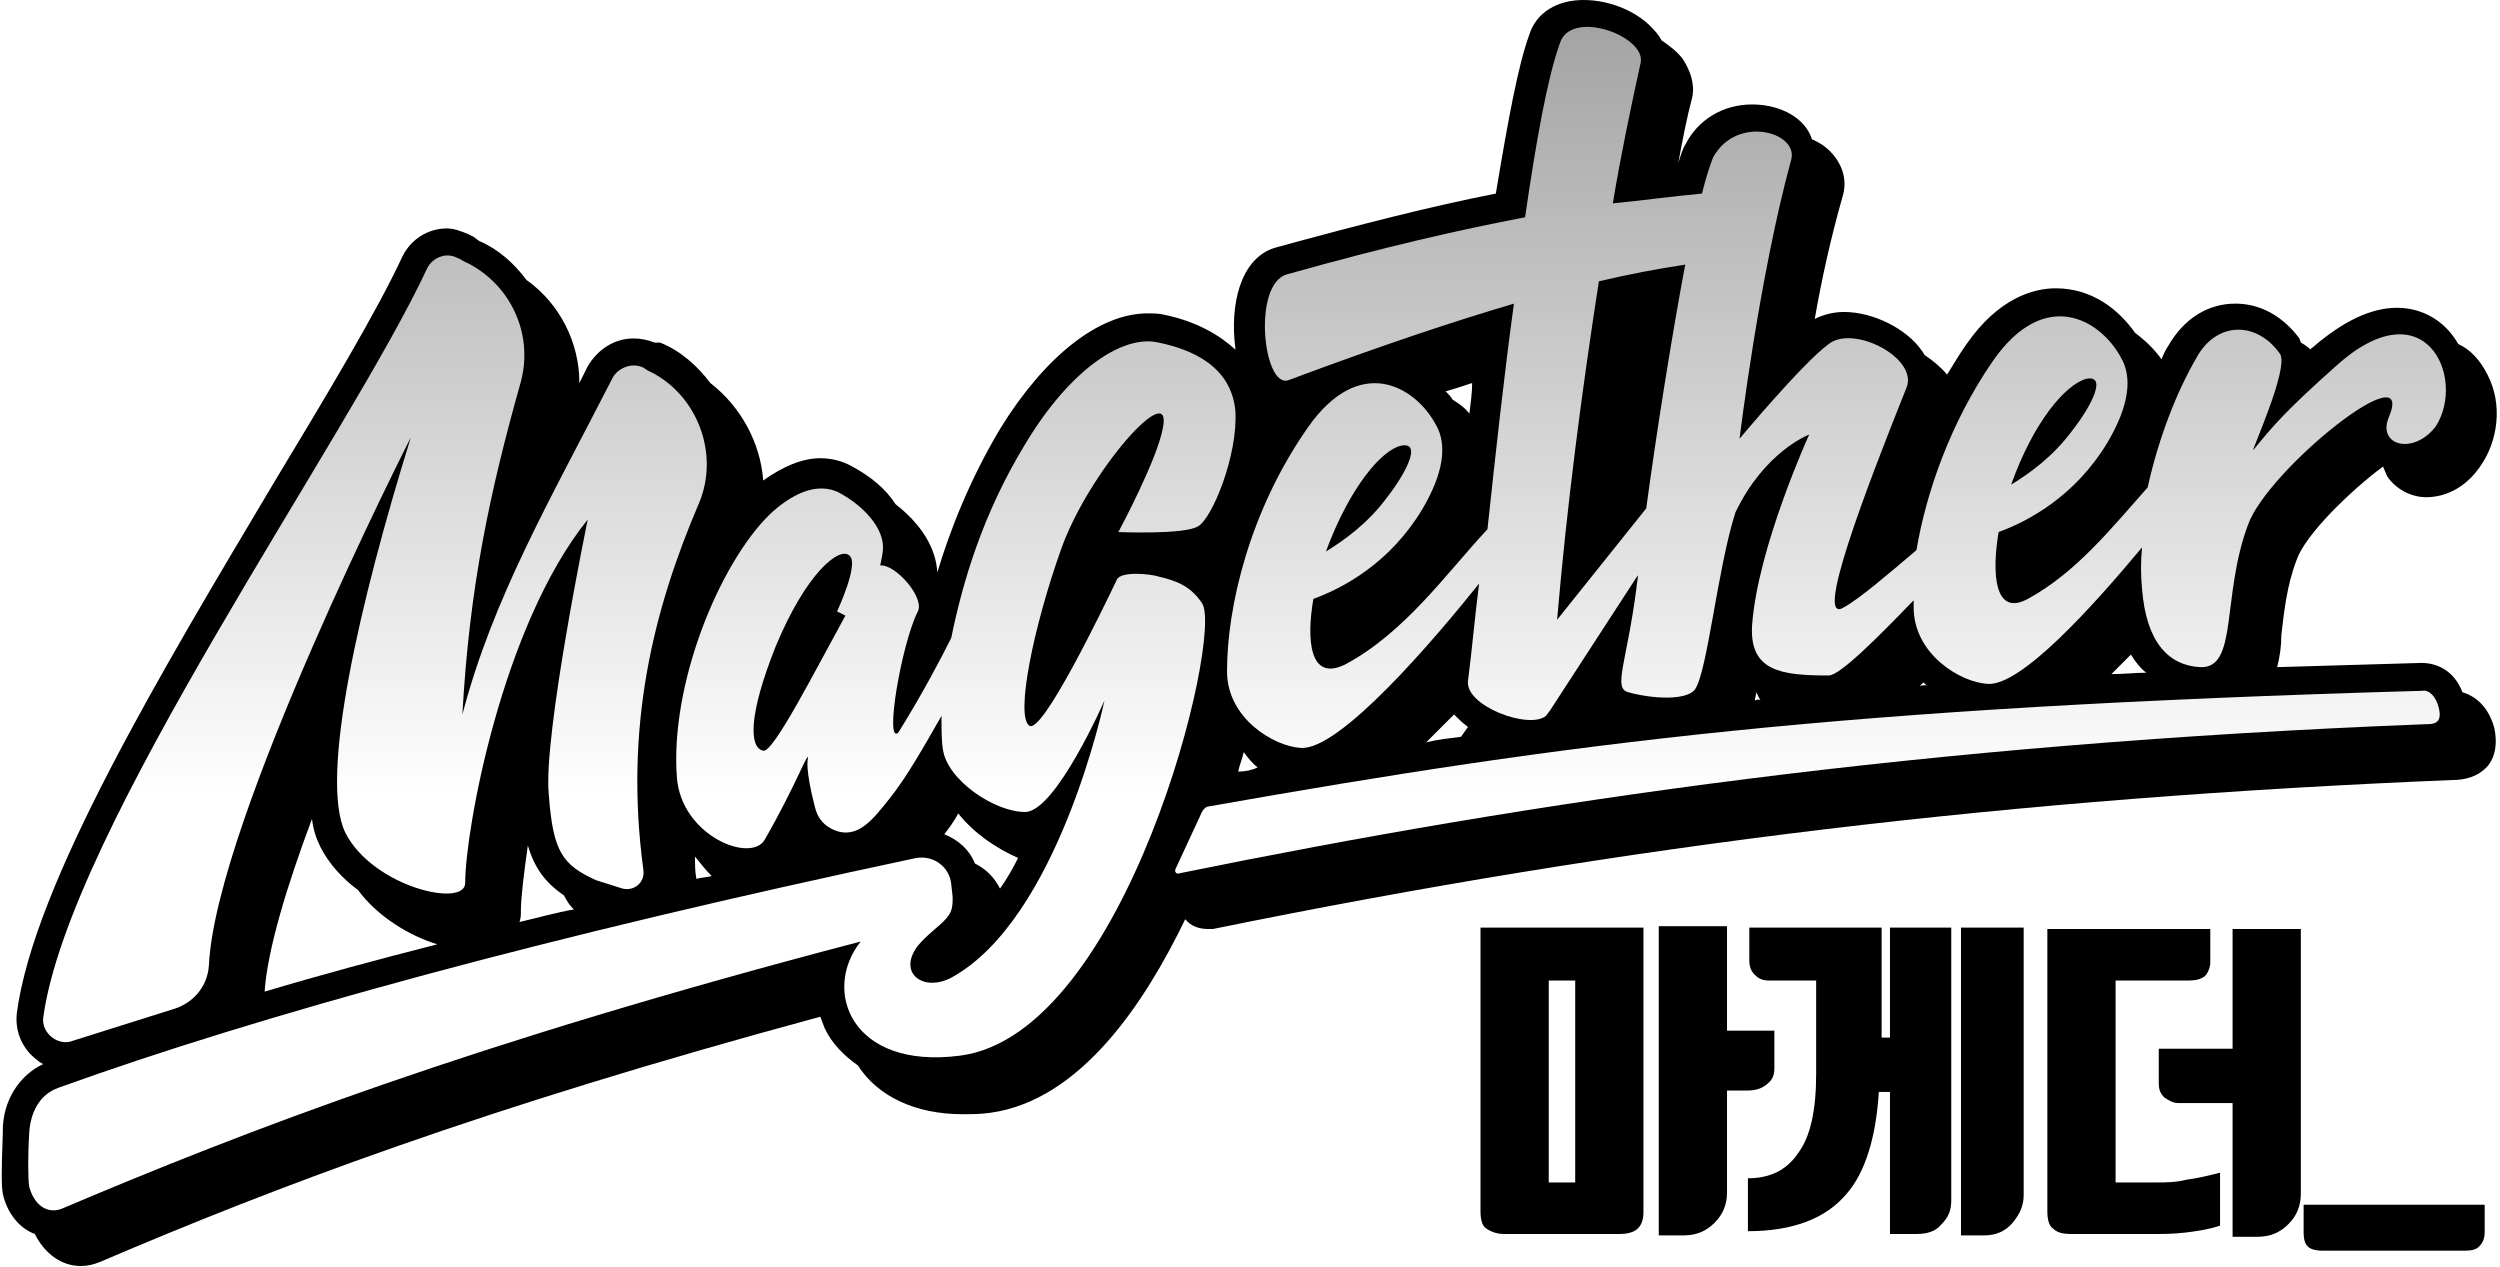
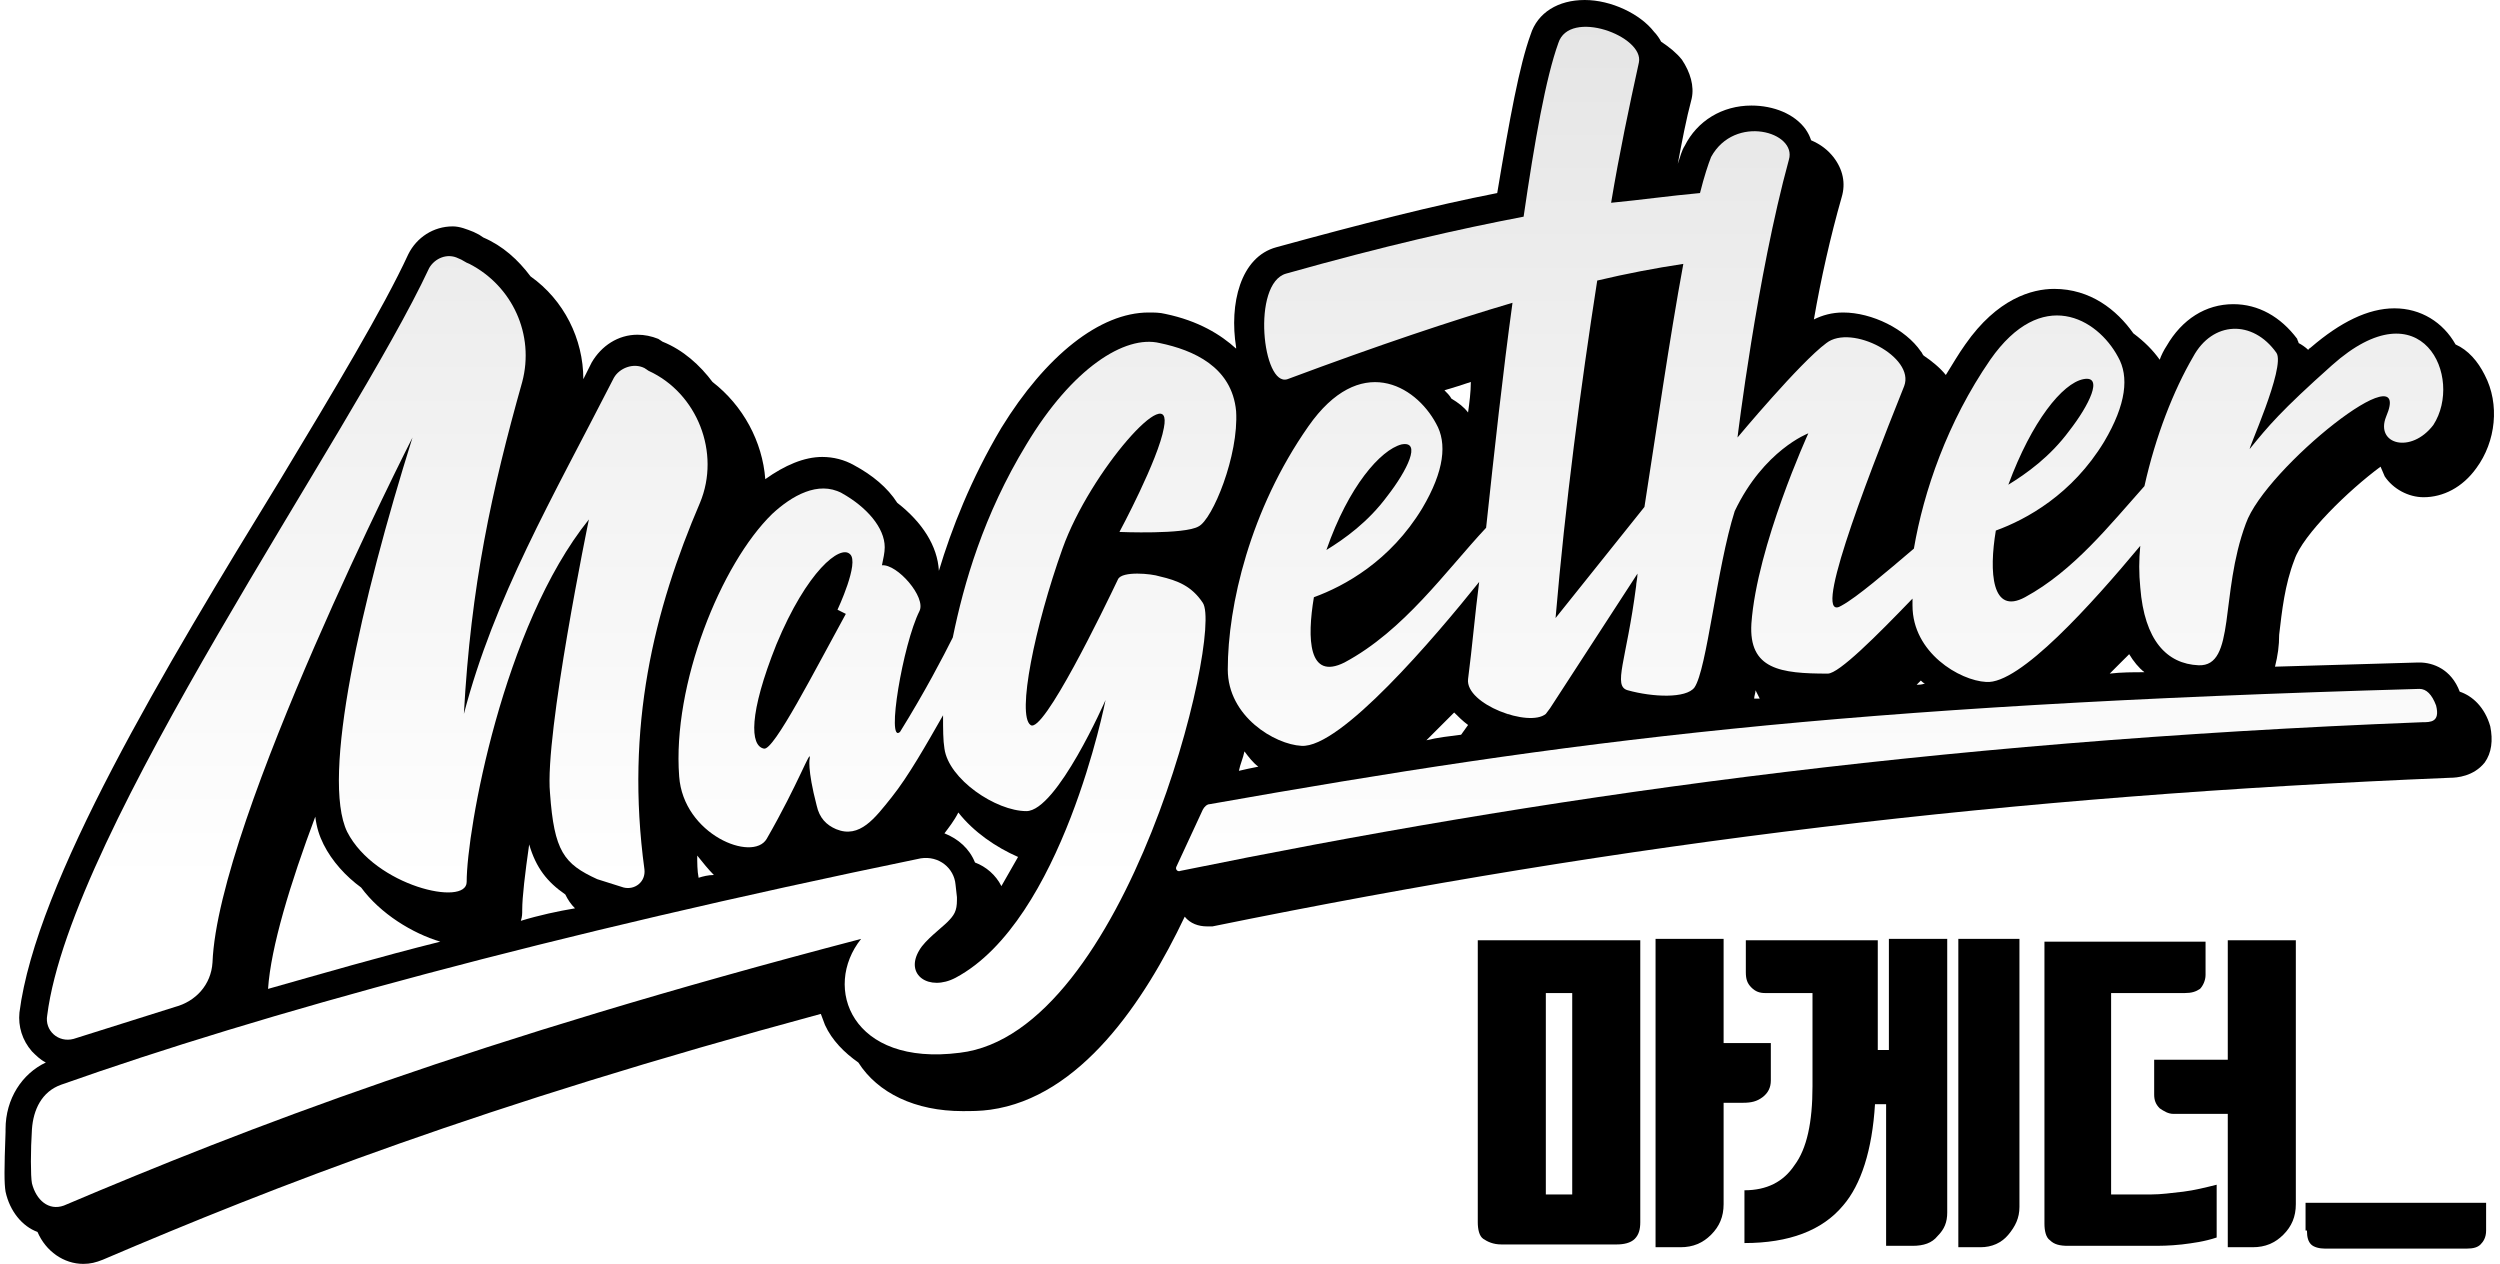
- <svg xmlns="http://www.w3.org/2000/svg" version="1.1" id="레이어_1" x="0px" y="0px" viewBox="0 0 179.5 90.9" style="enable-background:new 0 0 179.5 90.9;" xml:space="preserve">
+ <svg xmlns="http://www.w3.org/2000/svg" version="1.1" id="레이어_1" x="0px" y="0px" viewBox="0 0 180 91" style="enable-background:new 0 0 180 91;" xml:space="preserve">
  <style type="text/css">
	.st0{fill:none;}
- 	.st1{fill:url(#XMLID_95_);}
- 	.st2{fill:url(#XMLID_96_);}
- 	.st3{fill:url(#XMLID_97_);}
- 	.st4{fill:url(#XMLID_98_);}
- 	.st5{fill:url(#XMLID_99_);}
+ 	.st1{fill:url(#XMLID_59_);}
+ 	.st2{fill:url(#XMLID_60_);}
+ 	.st3{fill:url(#XMLID_61_);}
+ 	.st4{fill:url(#XMLID_63_);}
+ 	.st5{fill:url(#XMLID_249_);}
</style>
-   <g>
-     <rect x="111.2" y="70.4" class="st0" width="1.9" height="14.5" />
-     <path d="M127.4,76.7v-2.7H124v-7.5h-4.9v22.2h1.8c0.9,0,1.6-0.3,2.2-0.9s0.9-1.3,0.9-2.2v-7.3h1.4c0.6,0,1-0.1,1.4-0.4   C127.2,77.6,127.4,77.3,127.4,76.7z" />
-     <path d="M106.3,87c0,0.5,0.1,1,0.4,1.2s0.7,0.4,1.3,0.4h8.3c0.5,0,1-0.1,1.3-0.4s0.4-0.7,0.4-1.2V66.6h-11.7V87z M111.2,70.4h1.9   v14.5h-1.9V70.4z" />
-     <path d="M135.9,74.5h-0.8v-7.9h-9.5v2.3c0,0.5,0.1,0.8,0.4,1.1c0.3,0.3,0.6,0.4,1,0.4h3.4v6.7c0,2.6-0.4,4.5-1.3,5.7   c-0.8,1.2-2,1.8-3.6,1.8v3.8c3.2,0,5.6-0.9,7.1-2.7c1.3-1.5,2.1-4,2.3-7.3h0.8v10.2h1.9c0.8,0,1.4-0.2,1.8-0.7   c0.5-0.5,0.7-1,0.7-1.7V66.6h-4.4V74.5z" />
-     <path d="M140.9,88.7h1.6c0.8,0,1.5-0.3,2-0.9c0.5-0.6,0.8-1.2,0.8-2V66.6h-4.5V88.7z" />
-     <path d="M154.8,84.9h-2.9V70.4l5.3,0c0.5,0,0.8-0.1,1.1-0.3c0.2-0.2,0.4-0.6,0.4-1v-2.4H147V87c0,0.5,0.1,1,0.4,1.2   c0.3,0.3,0.7,0.4,1.3,0.4h6c0.6,0,1.3,0,2.2-0.1c0.8-0.1,1.6-0.2,2.5-0.5v-3.8c-0.8,0.2-1.6,0.4-2.4,0.5   C156.2,84.9,155.5,84.9,154.8,84.9z" />
-     <path d="M160.3,75.3H155v2.5c0,0.4,0.1,0.7,0.4,1c0.3,0.2,0.6,0.4,1,0.4h3.9v9.6h1.8c0.9,0,1.6-0.3,2.2-0.9s0.9-1.3,0.9-2.2v-19   h-4.9V75.3z" />
-     <path d="M165.4,88.5c0,0.5,0.1,0.8,0.3,1c0.2,0.2,0.6,0.3,1,0.3H177c0.5,0,0.8-0.1,1-0.3c0.2-0.2,0.4-0.5,0.4-1v-2h-13V88.5z" />
-     <path d="M176.8,49.7c-0.6-1.6-1.9-2.1-2.9-2.1h0l-0.1,0c-3.6,0.1-7,0.2-10.3,0.3c0.2-0.8,0.3-1.5,0.3-2.3c0.2-1.7,0.4-3.6,1.1-5.4   c0.6-1.8,3.9-5,6.2-6.7c0.1,0.2,0.2,0.5,0.3,0.7c0.6,0.9,1.7,1.5,2.8,1.5c1.4,0,2.8-0.7,3.8-2.1c1.4-1.9,1.7-4.6,0.6-6.7   c-0.5-1-1.2-1.8-2.1-2.2c-0.9-1.6-2.5-2.6-4.4-2.6c-1.9,0-3.9,1-6,2.8c-0.1,0.1-0.2,0.1-0.2,0.2c-0.2-0.2-0.5-0.4-0.7-0.5   c0-0.1-0.1-0.2-0.1-0.3c-1.2-1.6-2.8-2.5-4.6-2.5c-2,0-3.7,1.1-4.8,3c-0.2,0.3-0.4,0.7-0.5,1c-0.5-0.7-1.1-1.3-1.9-1.9   c-1.2-1.7-3.1-3.2-5.7-3.2c-1.6,0-4.1,0.7-6.4,4c-0.5,0.7-0.9,1.4-1.4,2.2c-0.4-0.5-1-1-1.6-1.4c-0.1-0.1-0.1-0.2-0.2-0.3   c-1.1-1.6-3.5-2.8-5.6-2.8c-0.8,0-1.5,0.2-2.1,0.5c0.5-2.9,1.2-6,2-8.8c0.3-1,0.1-2-0.6-2.9c-0.4-0.5-0.9-0.9-1.6-1.2   c-0.1-0.3-0.2-0.5-0.4-0.8c-0.8-1.1-2.3-1.7-3.9-1.7c-2.1,0-3.9,1.1-4.8,2.9c-0.2,0.3-0.3,0.7-0.5,1.3c0.3-1.6,0.6-3.2,1-4.7   c0.2-0.9-0.1-1.9-0.7-2.8c-0.4-0.5-0.9-0.9-1.5-1.3c-0.1-0.2-0.3-0.5-0.5-0.7c-1.1-1.3-3.1-2.2-5.1-2.2h0c-1.9,0-3.4,0.9-3.9,2.5   c-0.8,2.2-1.5,6-2.4,11.4c-4.6,0.9-9.7,2.2-15.9,3.9C89,18.6,88.3,22,88.7,25c0,0,0,0.1,0,0.1c-1.1-1-2.7-2-5.1-2.5   c-0.4-0.1-0.8-0.1-1.2-0.1h0c-3.5,0-7.4,3.1-10.6,8.3c-2.2,3.7-3.6,7.3-4.5,10.3c0,0,0,0,0,0c-0.1-1.8-1.2-3.5-3-4.9   c-0.7-1.1-1.8-2-3.1-2.7c-0.7-0.4-1.5-0.6-2.3-0.6c-1.3,0-2.7,0.6-4.1,1.6c-0.2-2.7-1.6-5.3-3.8-7c-0.9-1.2-2.1-2.3-3.6-2.9   L47,24.6c-0.5-0.2-1-0.3-1.5-0.3c-1.4,0-2.6,0.8-3.3,2c-0.2,0.4-0.4,0.8-0.6,1.2c0-2.9-1.4-5.7-3.8-7.4c-0.9-1.2-2-2.2-3.4-2.8   L34,17l-0.4-0.2c-0.5-0.2-1-0.4-1.5-0.4c-1.4,0-2.6,0.8-3.2,2c-1.8,3.9-5.4,9.9-9.2,16.2C11.6,48.2,2.4,63.5,1.2,72.8   c-0.1,1,0.2,2,0.9,2.8c0.3,0.3,0.6,0.6,1,0.8c-1.7,0.8-2.9,2.6-2.9,4.8l0,0.2c-0.1,2.7-0.1,3.7,0,4.3c0.3,1.4,1.2,2.5,2.3,2.9   c0.7,1.4,1.9,2.3,3.3,2.3c0.5,0,0.9-0.1,1.4-0.3C19.6,85.3,34.5,79.6,58.9,73c0.1,0.3,0.2,0.5,0.3,0.8c0.5,1.1,1.4,2,2.4,2.7   c1.4,2.2,4.1,3.5,7.5,3.5c0.6,0,1.3,0,2-0.1C77.6,79,82.2,72,85.1,66c0.4,0.5,1,0.7,1.6,0.7c0.2,0,0.3,0,0.4,0   c29.9-6.1,57.4-9.4,89.1-10.7c0.5,0,1.7-0.1,2.5-1.1c0.5-0.7,0.6-1.6,0.4-2.6C178.7,50.8,177.8,50,176.8,49.7z M19,71.2   c0.2-3,1.6-7.6,3.4-12.4c0.1,0.8,0.3,1.4,0.6,2c0.6,1.2,1.6,2.3,2.7,3.1c1.4,1.9,3.7,3.3,5.7,3.9C27.1,68.9,23,70,19,71.2z    M37.3,66.2c0.1-0.3,0.1-0.5,0.1-0.8c0-0.9,0.2-2.6,0.5-4.7c0.5,1.7,1.3,2.7,2.6,3.6c0.2,0.4,0.4,0.7,0.7,1   C40,65.5,38.6,65.9,37.3,66.2z M50,63.1c-0.1-0.5-0.1-1.1-0.1-1.6c0.4,0.5,0.8,1,1.2,1.4C50.7,63,50.4,63,50,63.1z M71.8,63.8   C71.4,63,70.8,62.4,70,62c-0.4-1-1.2-1.7-2.2-2.1c0.3-0.4,0.7-0.9,1-1.5c1.1,1.4,2.7,2.5,4.3,3.2C72.7,62.4,72.3,63.1,71.8,63.8z    M88.9,55.4c0.1-0.5,0.3-0.9,0.4-1.4c0,0,0,0,0,0c0.3,0.4,0.6,0.8,1,1.1C89.9,55.3,89.4,55.4,88.9,55.4z M104.9,52.9   c-0.8,0.1-1.7,0.2-2.5,0.4c0.6-0.6,1.3-1.3,2-2c0.3,0.3,0.6,0.6,1,0.9L104.9,52.9z M105.5,29.7c-0.3-0.4-0.7-0.7-1.2-1   c-0.1-0.2-0.3-0.4-0.5-0.6c0.7-0.2,1.3-0.4,1.9-0.6C105.7,28.2,105.6,28.9,105.5,29.7z M126,50.3c0-0.2,0.1-0.4,0.1-0.6   c0.1,0.2,0.2,0.4,0.3,0.6C126.3,50.2,126.2,50.2,126,50.3z M137.8,49.3c0.1-0.1,0.2-0.2,0.3-0.3c0.1,0.1,0.2,0.2,0.3,0.2   C138.1,49.2,137.9,49.2,137.8,49.3z M151.6,48.4c0.4-0.4,0.9-0.9,1.4-1.4c0.3,0.5,0.7,1,1.1,1.3C153.3,48.3,152.5,48.4,151.6,48.4z   " />
-     <g>
+   <g id="XMLID_89_">
+     <g id="XMLID_18_">
+       <rect id="XMLID_157_" x="111.3" y="71.5" class="st0" width="1.9" height="14.5" />
+       <path id="XMLID_156_" d="M127.5,77.8v-2.7h-3.4v-7.5h-4.9v22.2h1.8c0.9,0,1.6-0.3,2.2-0.9s0.9-1.3,0.9-2.2v-7.3h1.4    c0.6,0,1-0.1,1.4-0.4C127.3,78.7,127.5,78.3,127.5,77.8z" />
+       <path id="XMLID_153_" d="M106.4,88c0,0.5,0.1,1,0.4,1.2s0.7,0.4,1.3,0.4h8.3c0.5,0,1-0.1,1.3-0.4s0.4-0.7,0.4-1.2V67.7h-11.7V88z     M111.3,71.5h1.9v14.5h-1.9V71.5z" />
+       <path id="XMLID_152_" d="M136,75.6h-0.8v-7.9h-9.5V70c0,0.5,0.1,0.8,0.4,1.1c0.3,0.3,0.6,0.4,1,0.4h3.4v6.7c0,2.6-0.4,4.5-1.3,5.7    c-0.8,1.2-2,1.8-3.6,1.8v3.8c3.2,0,5.6-0.9,7.1-2.7c1.3-1.5,2.1-4,2.3-7.3h0.8v10.2h1.9c0.8,0,1.4-0.2,1.8-0.7    c0.5-0.5,0.7-1,0.7-1.7V67.6H136V75.6z" />
+       <path id="XMLID_151_" d="M141,89.8h1.6c0.8,0,1.5-0.3,2-0.9c0.5-0.6,0.8-1.2,0.8-2V67.6H141V89.8z" />
+       <path id="XMLID_150_" d="M154.9,86H152V71.5l5.3,0c0.5,0,0.8-0.1,1.1-0.3c0.2-0.2,0.4-0.6,0.4-1v-2.4h-11.6v20.3    c0,0.5,0.1,1,0.4,1.2c0.3,0.3,0.7,0.4,1.3,0.4h6c0.6,0,1.3,0,2.2-0.1c0.8-0.1,1.6-0.2,2.5-0.5v-3.8c-0.8,0.2-1.6,0.4-2.4,0.5    C156.3,85.9,155.6,86,154.9,86z" />
+       <path id="XMLID_149_" d="M160.4,76.3h-5.3v2.5c0,0.4,0.1,0.7,0.4,1c0.3,0.2,0.6,0.4,1,0.4h3.9v9.6h1.8c0.9,0,1.6-0.3,2.2-0.9    s0.9-1.3,0.9-2.2v-19h-4.9V76.3z" />
+       <path id="XMLID_148_" d="M166.1,88.6c0,0.5,0.1,0.8,0.3,1c0.2,0.2,0.6,0.3,1,0.3h10.2c0.5,0,0.8-0.1,1-0.3c0.2-0.2,0.4-0.5,0.4-1    v-2h-13V88.6z" />
+     </g>
+     <path id="XMLID_136_" d="M177.1,49.8c-0.6-1.6-1.9-2.1-2.9-2.1h0l-0.1,0c-3.6,0.1-7,0.2-10.3,0.3c0.2-0.8,0.3-1.5,0.3-2.3   c0.2-1.7,0.4-3.6,1.1-5.4c0.6-1.8,3.9-5,6.2-6.7c0.1,0.2,0.2,0.5,0.3,0.7c0.6,0.9,1.7,1.5,2.8,1.5c1.4,0,2.8-0.7,3.8-2.1   c1.4-1.9,1.7-4.6,0.6-6.7c-0.5-1-1.2-1.8-2.1-2.2c-0.9-1.6-2.5-2.6-4.4-2.6c-1.9,0-3.9,1-6,2.8c-0.1,0.1-0.2,0.1-0.2,0.2   c-0.2-0.2-0.5-0.4-0.7-0.5c0-0.1-0.1-0.2-0.1-0.3c-1.2-1.6-2.8-2.5-4.6-2.5c-2,0-3.7,1.1-4.8,3c-0.2,0.3-0.4,0.7-0.5,1   c-0.5-0.7-1.1-1.3-1.9-1.9c-1.2-1.7-3.1-3.2-5.7-3.2c-1.6,0-4.1,0.7-6.4,4c-0.5,0.7-0.9,1.4-1.4,2.2c-0.4-0.5-1-1-1.6-1.4   c-0.1-0.1-0.1-0.2-0.2-0.3c-1.1-1.6-3.5-2.8-5.6-2.8c-0.8,0-1.5,0.2-2.1,0.5c0.5-2.9,1.2-6,2-8.8c0.3-1,0.1-2-0.6-2.9   c-0.4-0.5-0.9-0.9-1.6-1.2c-0.1-0.3-0.2-0.5-0.4-0.8c-0.8-1.1-2.3-1.7-3.9-1.7c-2.1,0-3.9,1.1-4.8,2.9c-0.2,0.3-0.3,0.7-0.5,1.3   c0.3-1.6,0.6-3.2,1-4.7c0.2-0.9-0.1-1.9-0.7-2.8c-0.4-0.5-0.9-0.9-1.5-1.3c-0.1-0.2-0.3-0.5-0.5-0.7C118.1,1,116,0,114.1,0h0   c-1.9,0-3.4,0.9-3.9,2.5c-0.8,2.2-1.5,6-2.4,11.4c-4.6,0.9-9.7,2.2-15.9,3.9c-2.6,0.7-3.4,4.1-2.9,7.2c0,0,0,0.1,0,0.1   c-1.1-1-2.7-2-5.1-2.5c-0.4-0.1-0.8-0.1-1.2-0.1h0c-3.5,0-7.4,3.1-10.6,8.3c-2.2,3.7-3.6,7.3-4.5,10.3c0,0,0,0,0,0   c-0.1-1.8-1.2-3.5-3-4.9c-0.7-1.1-1.8-2-3.1-2.7c-0.7-0.4-1.5-0.6-2.3-0.6c-1.3,0-2.7,0.6-4.1,1.6c-0.2-2.7-1.6-5.3-3.8-7   c-0.9-1.2-2.1-2.3-3.6-2.9l-0.3-0.2c-0.5-0.2-1-0.3-1.5-0.3c-1.4,0-2.6,0.8-3.3,2c-0.2,0.4-0.4,0.8-0.6,1.2c0-2.9-1.4-5.7-3.8-7.4   c-0.9-1.2-2-2.2-3.4-2.8l-0.3-0.2l-0.4-0.2c-0.5-0.2-1-0.4-1.5-0.4c-1.4,0-2.6,0.8-3.2,2c-1.8,3.9-5.4,9.9-9.2,16.2   C11.8,48.2,2.6,63.5,1.4,72.9c-0.1,1,0.2,2,0.9,2.8c0.3,0.3,0.6,0.6,1,0.8c-1.7,0.8-2.9,2.6-2.9,4.8l0,0.2c-0.1,2.7-0.1,3.7,0,4.3   c0.3,1.4,1.2,2.5,2.3,2.9C3.3,90.1,4.6,91,6,91c0.5,0,0.9-0.1,1.4-0.3C19.8,85.4,34.7,79.6,59.1,73c0.1,0.3,0.2,0.5,0.3,0.8   c0.5,1.1,1.4,2,2.4,2.7c1.4,2.2,4.1,3.5,7.5,3.5c0.6,0,1.3,0,2-0.1C77.8,79,82.4,72.1,85.3,66c0.4,0.5,1,0.7,1.6,0.7   c0.2,0,0.3,0,0.4,0c29.9-6.1,57.4-9.4,89.1-10.7c0.5,0,1.7-0.1,2.5-1.1c0.5-0.7,0.6-1.6,0.4-2.6C178.9,50.9,178,50.1,177.1,49.8z    M19.3,71.2c0.2-3,1.6-7.6,3.4-12.4c0.1,0.8,0.3,1.4,0.6,2c0.6,1.2,1.6,2.3,2.7,3.1c1.4,1.9,3.7,3.3,5.7,3.9   C27.3,68.9,23.2,70.1,19.3,71.2z M37.5,66.3c0.1-0.3,0.1-0.5,0.1-0.8c0-0.9,0.2-2.6,0.5-4.7c0.5,1.7,1.3,2.7,2.6,3.6   c0.2,0.4,0.4,0.7,0.7,1C40.2,65.6,38.8,65.9,37.5,66.3z M50.3,63.2c-0.1-0.5-0.1-1.1-0.1-1.6c0.4,0.5,0.8,1,1.2,1.4   C51,63,50.6,63.1,50.3,63.2z M72.1,63.8c-0.4-0.8-1.1-1.4-1.9-1.7c-0.4-1-1.2-1.7-2.2-2.1c0.3-0.4,0.7-0.9,1-1.5   c1.1,1.4,2.7,2.5,4.3,3.2C72.9,62.4,72.5,63.1,72.1,63.8z M89.2,55.5c0.1-0.5,0.3-0.9,0.4-1.4c0,0,0,0,0,0c0.3,0.4,0.6,0.8,1,1.1   C90.1,55.3,89.6,55.4,89.2,55.5z M105.2,52.9c-0.8,0.1-1.7,0.2-2.5,0.4c0.6-0.6,1.3-1.3,2-2c0.3,0.3,0.6,0.6,1,0.9L105.2,52.9z    M105.7,29.7c-0.3-0.4-0.7-0.7-1.2-1c-0.1-0.2-0.3-0.4-0.5-0.6c0.7-0.2,1.3-0.4,1.9-0.6C105.9,28.2,105.8,29,105.7,29.7z    M126.3,50.3c0-0.2,0.1-0.4,0.1-0.6c0.1,0.2,0.2,0.4,0.3,0.6C126.6,50.3,126.4,50.3,126.3,50.3z M138,49.3c0.1-0.1,0.2-0.2,0.3-0.3   c0.1,0.1,0.2,0.2,0.3,0.2C138.4,49.3,138.2,49.3,138,49.3z M151.9,48.5c0.4-0.4,0.9-0.9,1.4-1.4c0.3,0.5,0.7,1,1.1,1.3   C153.6,48.4,152.7,48.4,151.9,48.5z" />
+     <g id="XMLID_90_">
      <g id="XMLID_7_">
-         <linearGradient id="XMLID_95_" gradientUnits="userSpaceOnUse" x1="26.95" y1="57.251" x2="26.95" y2="-97.467">
+         <linearGradient id="XMLID_59_" gradientUnits="userSpaceOnUse" x1="27.188" y1="63.546" x2="27.188" y2="-58.497">
          <stop offset="0" style="stop-color:#FFFFFF" />
-           <stop offset="1" style="stop-color:#000000" />
+           <stop offset="1" style="stop-color:#CCCCCC" />
        </linearGradient>
-         <path id="XMLID_30_" class="st1" d="M5,74.8l7.3-2.3c1.5-0.4,2.6-1.6,2.7-3.2c0.5-10.4,14.5-37.9,14.5-37.9     c-3.7,11.9-6.6,24.5-4.7,28.4c2,3.9,8.6,5.4,8.6,3.6c0-3.7,2.6-18.4,8.8-26.1c0,0-3.2,15.5-2.8,19.7c0.3,4.2,1,5.1,3.4,6.2     l1.9,0.6c0.8,0.2,1.6-0.4,1.5-1.3c-1.4-10.3,0.7-18.7,4-26.4c1.5-3.6-0.2-7.9-3.7-9.5l-0.3-0.2c-0.8-0.4-1.8,0-2.2,0.7     c-4.5,8.8-8.6,15.8-10.8,24.2c0.5-9.2,2-16.1,4.2-23.9c0.9-3.4-0.7-6.9-3.8-8.5c-0.3-0.1-0.5-0.3-0.8-0.4c-0.8-0.4-1.7,0-2.1,0.7     C25.1,31.3,4.9,59.6,3.1,73.1C3,74.1,4,75,5,74.8z" />
+         <path id="XMLID_250_" class="st1" d="M5.3,74.8l7.3-2.3c1.5-0.4,2.6-1.6,2.7-3.2C15.7,59,29.7,31.5,29.7,31.5     C26,43.3,23.1,56,25,59.9c2,3.9,8.6,5.4,8.6,3.6c0-3.7,2.6-18.4,8.8-26.1c0,0-3.2,15.5-2.8,19.7c0.3,4.2,1,5.1,3.4,6.2l1.9,0.6     c0.8,0.2,1.6-0.4,1.5-1.3c-1.4-10.3,0.7-18.7,4-26.4c1.5-3.6-0.2-7.9-3.7-9.5l-0.3-0.2c-0.8-0.4-1.8,0-2.2,0.7     C39.7,36,35.6,43,33.4,51.4c0.5-9.2,2-16.1,4.2-23.9c0.9-3.4-0.7-6.9-3.8-8.5c-0.3-0.1-0.5-0.3-0.8-0.4c-0.8-0.4-1.7,0-2.1,0.7     C25.3,31.3,5.1,59.7,3.4,73.1C3.2,74.2,4.2,75.1,5.3,74.8z" />
      </g>
      <g id="XMLID_12_">
-         <linearGradient id="XMLID_96_" gradientUnits="userSpaceOnUse" x1="108.174" y1="57.251" x2="108.174" y2="-97.467">
+         <linearGradient id="XMLID_60_" gradientUnits="userSpaceOnUse" x1="108.411" y1="63.546" x2="108.411" y2="-58.497">
          <stop offset="0" style="stop-color:#FFFFFF" />
-           <stop offset="1" style="stop-color:#000000" />
+           <stop offset="1" style="stop-color:#CCCCCC" />
        </linearGradient>
-         <path id="XMLID_27_" class="st2" d="M108,51.7c0.1-0.1,0.2-0.3,0.3-0.4L108,51.7z" />
+         <path id="XMLID_247_" class="st2" d="M108.3,51.8c0.1-0.1,0.2-0.3,0.3-0.4L108.3,51.8z" />
      </g>
      <g id="XMLID_5_">
-         <linearGradient id="XMLID_97_" gradientUnits="userSpaceOnUse" x1="131.803" y1="57.251" x2="131.803" y2="-97.439">
+         <linearGradient id="XMLID_61_" gradientUnits="userSpaceOnUse" x1="132.041" y1="63.546" x2="132.041" y2="-58.497">
          <stop offset="0" style="stop-color:#FFFFFF" />
-           <stop offset="1" style="stop-color:#000000" />
+           <stop offset="1" style="stop-color:#CCCCCC" />
        </linearGradient>
-         <path id="XMLID_59_" class="st3" d="M167.7,26.3c-3.7,3.3-4.6,4.4-5.9,6c-0.3,0.4,2.6-5.9,1.9-6.9c-1.7-2.4-4.6-2.3-6,0.3     c-1.4,2.4-2.7,5.7-3.5,9.3c-2.5,2.8-5.1,6.1-8.6,8c-2.4,1.3-2.6-1.8-2.1-4.8c2.2-0.8,5.5-2.6,7.8-6.4c1.6-2.7,1.8-4.7,1-6.1     c-1.5-2.8-5.5-5.1-9.2,0.2c-3.1,4.5-4.8,9.5-5.5,13.6c-2,1.7-4.1,3.5-5.2,4.1c-2.2,1.4,1.5-8.3,4.5-15.8c0.8-2.1-3.8-4.5-5.6-3.1     c-1.9,1.4-6.4,6.8-6.4,6.8s1.4-11.6,3.7-20c0.6-2-3.9-3.3-5.6-0.2c-0.2,0.5-0.5,1.4-0.8,2.6c-2.2,0.2-4.3,0.5-6.4,0.7     c0.6-3.6,1.3-6.9,2-10.1c0.4-1.9-5-3.9-5.8-1.4c-0.9,2.5-1.7,7-2.5,12.5c-4.7,0.9-10,2.1-17.1,4.1c-2.5,0.7-1.7,8.2,0.1,7.6     c6.7-2.5,11.8-4.2,16.2-5.5c-0.7,5.1-1.3,10.6-1.9,16.2c-2.9,3.1-5.9,7.4-10.2,9.7C94,49,93.8,45.9,94.3,43     c2.2-0.8,5.5-2.6,7.8-6.4c1.6-2.7,1.8-4.7,1-6.1c-1.5-2.8-5.5-5.1-9.2,0.2c-4.2,6-5.8,12.9-5.8,17.5c0,3.4,3.4,5.4,5.3,5.5     c2.8,0.2,9.6-7.8,12.8-11.8c-0.3,2.3-0.5,4.7-0.8,7c-0.2,1.8,4.4,3.5,5.6,2.5v0l0.3-0.4l6.3-9.7c0,0.3-0.1,0.7-0.1,0.9     c-0.7,5.4-1.7,7.2-0.6,7.5c1.8,0.5,4.2,0.6,4.8-0.2c0.9-1.3,1.6-8.6,2.9-12.7c2.1-4.4,5.3-5.6,5.3-5.6s-3.7,8.1-4.1,13.7     c-0.2,3.3,2.1,3.6,5.5,3.6c0.8,0,3.5-2.7,6.1-5.4c0,0.2,0,0.3,0,0.5c0,3.4,3.4,5.4,5.3,5.5c2.4,0.2,7.6-5.6,11.1-9.8     c-0.1,1-0.1,2,0,3c0.3,3.8,1.9,5.5,4.2,5.6c2.7,0.1,1.5-5.1,3.4-10.2c1.4-4,12.2-12.6,10.1-7.7c-0.8,2,1.8,2.7,3.4,0.6     C177.1,27.1,174.1,20.5,167.7,26.3z M149.8,27.2c1.5-0.3,0.4,1.9-1,3.7c-1.4,1.9-3.1,3.1-4.4,3.9C146,30.3,148.3,27.6,149.8,27.2     z M100.6,32c1.5-0.3,0.4,1.9-1,3.7c-1.4,1.9-3.1,3.1-4.4,3.9C96.9,35,99.2,32.3,100.6,32z M118.2,36.5l-6.4,8     c0.7-8.2,1.8-16.6,3-24.3c2.1-0.5,4.2-0.9,6.2-1.2C120,24.3,118.9,31.3,118.2,36.5z" />
+         <path id="XMLID_279_" class="st3" d="M167.9,26.3c-3.7,3.3-4.6,4.4-5.9,6c-0.3,0.4,2.6-5.9,1.9-6.9c-1.7-2.4-4.6-2.3-6,0.3     c-1.4,2.4-2.7,5.7-3.5,9.3c-2.5,2.8-5.1,6.1-8.6,8c-2.4,1.3-2.6-1.8-2.1-4.8c2.2-0.8,5.5-2.6,7.8-6.4c1.6-2.7,1.8-4.7,1-6.1     c-1.5-2.8-5.5-5.1-9.2,0.2c-3.1,4.5-4.8,9.5-5.5,13.6c-2,1.7-4.1,3.5-5.2,4.1c-2.2,1.4,1.5-8.3,4.5-15.8c0.8-2.1-3.8-4.5-5.6-3.1     c-1.9,1.4-6.4,6.8-6.4,6.8s1.4-11.6,3.7-20c0.6-2-3.9-3.3-5.6-0.2c-0.2,0.5-0.5,1.4-0.8,2.6c-2.2,0.2-4.3,0.5-6.4,0.7     c0.6-3.6,1.3-6.9,2-10.1c0.4-1.9-5-3.9-5.8-1.4c-0.9,2.5-1.7,7-2.5,12.5c-4.7,0.9-10,2.1-17.1,4.1c-2.5,0.7-1.7,8.2,0.1,7.6     c6.7-2.5,11.8-4.2,16.2-5.5c-0.7,5.1-1.3,10.6-1.9,16.2c-2.9,3.1-5.9,7.4-10.2,9.7C94.2,49,94.1,46,94.6,43     c2.2-0.8,5.5-2.6,7.8-6.4c1.6-2.7,1.8-4.7,1-6.1c-1.5-2.8-5.5-5.1-9.2,0.2c-4.2,6-5.8,12.9-5.8,17.5c0,3.4,3.4,5.4,5.3,5.5     c2.8,0.2,9.6-7.8,12.8-11.8c-0.3,2.3-0.5,4.7-0.8,7c-0.2,1.8,4.4,3.5,5.6,2.5v0l0.3-0.4l6.3-9.7c0,0.3-0.1,0.7-0.1,0.9     c-0.7,5.4-1.7,7.2-0.6,7.5c1.8,0.5,4.2,0.6,4.8-0.2c0.9-1.3,1.6-8.6,2.9-12.7c2.1-4.4,5.3-5.6,5.3-5.6s-3.7,8.1-4.1,13.7     c-0.2,3.3,2.1,3.6,5.5,3.6c0.8,0,3.5-2.7,6.1-5.4c0,0.2,0,0.3,0,0.5c0,3.4,3.4,5.4,5.3,5.5c2.4,0.2,7.6-5.6,11.1-9.8     c-0.1,1-0.1,2,0,3c0.3,3.8,1.9,5.5,4.2,5.6c2.7,0.1,1.5-5.1,3.4-10.2c1.4-4,12.2-12.6,10.1-7.7c-0.8,2,1.8,2.7,3.4,0.6     C177.4,27.2,174.4,20.5,167.9,26.3z M150,27.3c1.5-0.3,0.4,1.9-1,3.7c-1.4,1.9-3.1,3.1-4.4,3.9C146.3,30.3,148.5,27.6,150,27.3z      M100.9,32c1.5-0.3,0.4,1.9-1,3.7c-1.4,1.9-3.1,3.1-4.4,3.9C97.1,35,99.4,32.4,100.9,32z M118.4,36.5l-6.4,8     c0.7-8.2,1.8-16.6,3-24.3c2.1-0.5,4.2-0.9,6.2-1.2C120.2,24.4,119.2,31.4,118.4,36.5z" />
      </g>
      <g id="XMLID_2_">
-         <linearGradient id="XMLID_98_" gradientUnits="userSpaceOnUse" x1="45.347" y1="57.251" x2="45.347" y2="-97.467">
+         <linearGradient id="XMLID_63_" gradientUnits="userSpaceOnUse" x1="45.585" y1="63.546" x2="45.585" y2="-58.497">
          <stop offset="0" style="stop-color:#FFFFFF" />
-           <stop offset="1" style="stop-color:#000000" />
+           <stop offset="1" style="stop-color:#CCCCCC" />
        </linearGradient>
-         <path id="XMLID_39_" class="st4" d="M86.3,43.3c-0.8-1.2-1.8-1.6-3.1-1.9c-0.6-0.2-2.7-0.4-3,0.2c-1,2.1-5.4,11.2-6.3,10.5     c-1-0.7,0.3-7.1,2.3-12.7c2-5.6,8-12.3,7.3-8.7c-0.4,2.3-3.2,7.5-3.2,7.5s4.7,0.2,5.7-0.4c1-0.5,2.9-5.1,2.7-8.3     c-0.3-3.2-3.1-4.4-5.5-4.9c-2.5-0.6-6.3,1.8-9.6,7.3c-3.1,5.1-4.5,10-5.3,13.9c-0.7,1.4-2,3.9-3.8,6.8c-1,0.9,0.2-6.3,1.4-8.7     c0.5-1-1.6-3.4-2.7-3.3c0.1-0.5,0.2-0.9,0.2-1.3c0-1.4-1.3-2.9-3.1-3.9c-1.7-0.9-3.6,0.2-5,1.5c-3.7,3.6-7.2,12.3-6.7,18.9     c0.3,4.2,5.3,6.2,6.3,4.5c2.3-4,3.2-6.6,3.1-5.8c0,0-0.2,0.7,0.5,3.4c0.2,0.9,0.7,1.4,1.4,1.7c1.7,0.7,2.8-0.8,4-2.3     c1.2-1.5,2.5-3.8,3.7-5.9c0,1,0,1.8,0.1,2.4c0.3,2.2,3.7,4.5,5.9,4.5c2.2,0,5.7-8,5.7-8S76,66,68.3,70.2c-1.9,1-3.7-0.2-2.6-2     c0.4-0.7,1.6-1.6,2-2c0.5-0.5,0.7-0.8,0.7-1.6l0-0.2c0,0,0,0,0,0l-0.1-0.9c-0.1-1.2-1.2-2.1-2.5-1.9     C39.4,67.2,18.6,72.9,4.2,78.1c-1.4,0.5-2,1.8-2.1,3.2c-0.1,1.5-0.1,3.4,0,3.9c0.3,1.2,1.2,2,2.3,1.6     c13.2-5.6,29.5-11.9,57.4-19.2c-2.8,3.5-0.7,9.2,7.1,8.2C80.9,74.3,87.9,45.5,86.3,43.3z M60.1,43.9l0.6,0.3     c-2.2,4-5.2,9.9-5.9,9.7c-1-0.2-1.1-2.5,0.9-7.5c2.2-5.3,4.6-7.2,5.3-6.5C61.7,40.5,60.1,43.9,60.1,43.9z" />
+         <path id="XMLID_259_" class="st4" d="M86.6,43.4c-0.8-1.2-1.8-1.6-3.1-1.9c-0.6-0.2-2.7-0.4-3,0.2c-1,2.1-5.4,11.2-6.3,10.5     c-1-0.7,0.3-7.1,2.3-12.7c2-5.6,8-12.3,7.3-8.7c-0.4,2.3-3.2,7.5-3.2,7.5s4.7,0.2,5.7-0.4c1-0.5,2.9-5.1,2.7-8.3     c-0.3-3.2-3.1-4.4-5.5-4.9c-2.5-0.6-6.3,1.8-9.6,7.3c-3.1,5.1-4.5,10-5.3,13.9c-0.7,1.4-2,3.9-3.8,6.8c-1,0.9,0.2-6.3,1.4-8.7     c0.5-1-1.6-3.4-2.7-3.3c0.1-0.5,0.2-0.9,0.2-1.3c0-1.4-1.3-2.9-3.1-3.9c-1.7-0.9-3.6,0.2-5,1.5c-3.7,3.6-7.2,12.3-6.7,18.9     c0.3,4.2,5.3,6.2,6.3,4.5c2.3-4,3.2-6.6,3.1-5.8c0,0-0.2,0.7,0.5,3.4c0.2,0.9,0.7,1.4,1.4,1.7c1.7,0.7,2.8-0.8,4-2.3     c1.2-1.5,2.5-3.8,3.7-5.9c0,1,0,1.8,0.1,2.4c0.3,2.2,3.7,4.5,5.9,4.5c2.2,0,5.7-8,5.7-8s-3.1,15.9-10.8,20c-1.9,1-3.7-0.2-2.6-2     c0.4-0.7,1.6-1.6,2-2c0.5-0.5,0.7-0.8,0.7-1.6l0-0.2c0,0,0,0,0,0l-0.1-0.9c-0.1-1.2-1.2-2.1-2.5-1.9C39.6,67.3,18.8,73,4.4,78.1     c-1.4,0.5-2,1.8-2.1,3.2c-0.1,1.5-0.1,3.4,0,3.9c0.3,1.2,1.2,2,2.3,1.6C17.8,81.2,34.1,74.9,62,67.6c-2.8,3.5-0.7,9.2,7.1,8.2     C81.1,74.4,88.1,45.6,86.6,43.4z M60.3,43.9l0.6,0.3c-2.2,4-5.2,9.9-5.9,9.7c-1-0.2-1.1-2.5,0.9-7.5c2.2-5.3,4.6-7.2,5.3-6.5     C61.9,40.5,60.3,43.9,60.3,43.9z" />
      </g>
      <g id="XMLID_1_">
-         <linearGradient id="XMLID_99_" gradientUnits="userSpaceOnUse" x1="129.834" y1="57.251" x2="129.834" y2="-97.467">
+         <linearGradient id="XMLID_249_" gradientUnits="userSpaceOnUse" x1="130.072" y1="63.546" x2="130.072" y2="-58.497">
          <stop offset="0" style="stop-color:#FFFFFF" />
-           <stop offset="1" style="stop-color:#000000" />
+           <stop offset="1" style="stop-color:#CCCCCC" />
        </linearGradient>
-         <path id="XMLID_25_" class="st5" d="M173.9,49.6c-41.9,1.2-61.1,3.7-87.1,8.3c-0.2,0-0.4,0.2-0.5,0.4l-1.9,4.1     c-0.1,0.2,0.1,0.4,0.3,0.3c25.5-5.2,53.4-9.3,89.4-10.7c0.6,0,1.3,0,1-1.2C174.9,50,174.4,49.5,173.9,49.6z" />
+         <path id="XMLID_62_" class="st5" d="M174.2,49.6c-41.9,1.2-61.1,3.7-87.1,8.3c-0.2,0-0.4,0.2-0.5,0.4l-1.9,4.1     c-0.1,0.2,0.1,0.4,0.3,0.3c25.5-5.2,53.4-9.3,89.4-10.7c0.6,0,1.3,0,1-1.2C175.1,50,174.7,49.6,174.2,49.6z" />
      </g>
    </g>
  </g>
-   <g id="XMLID_86_">
+   <g id="XMLID_19_">
</g>
-   <g id="XMLID_89_">
+   <g id="XMLID_20_">
</g>
-   <g id="XMLID_90_">
+   <g id="XMLID_25_">
</g>
-   <g id="XMLID_91_">
+   <g id="XMLID_27_">
</g>
-   <g id="XMLID_92_">
+   <g id="XMLID_28_">
</g>
-   <g id="XMLID_93_">
+   <g id="XMLID_30_">
</g>
</svg>
